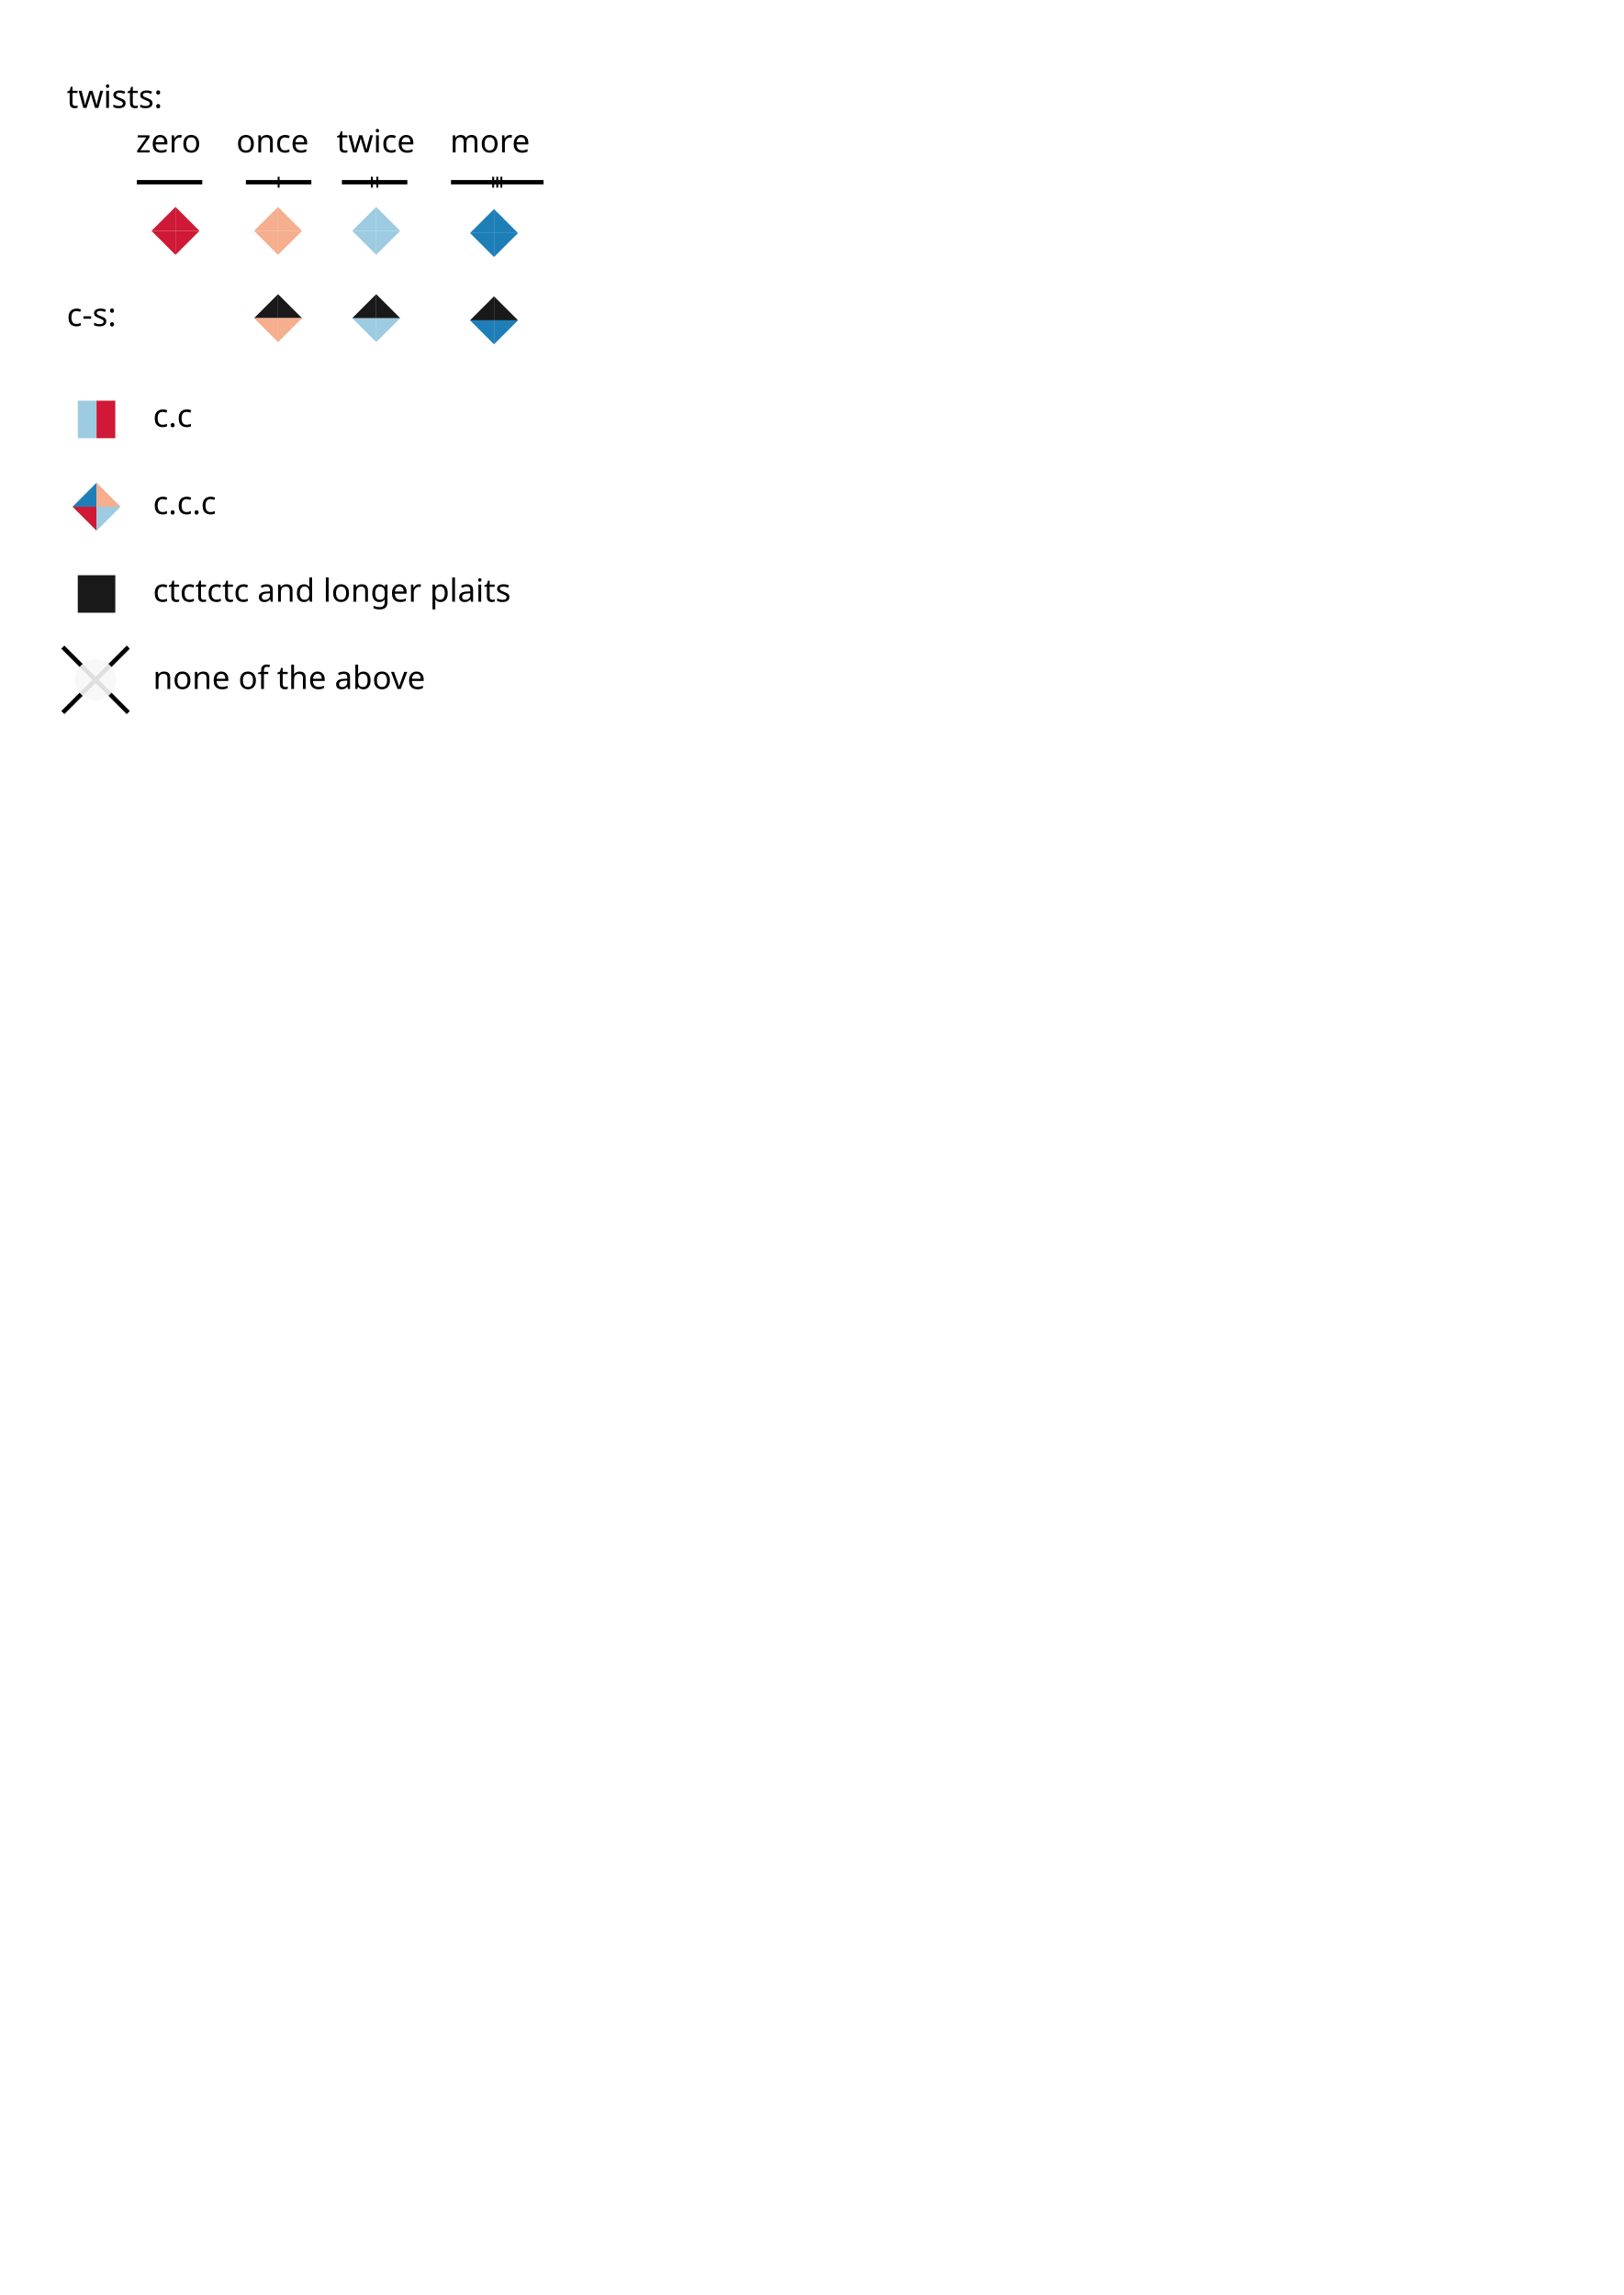
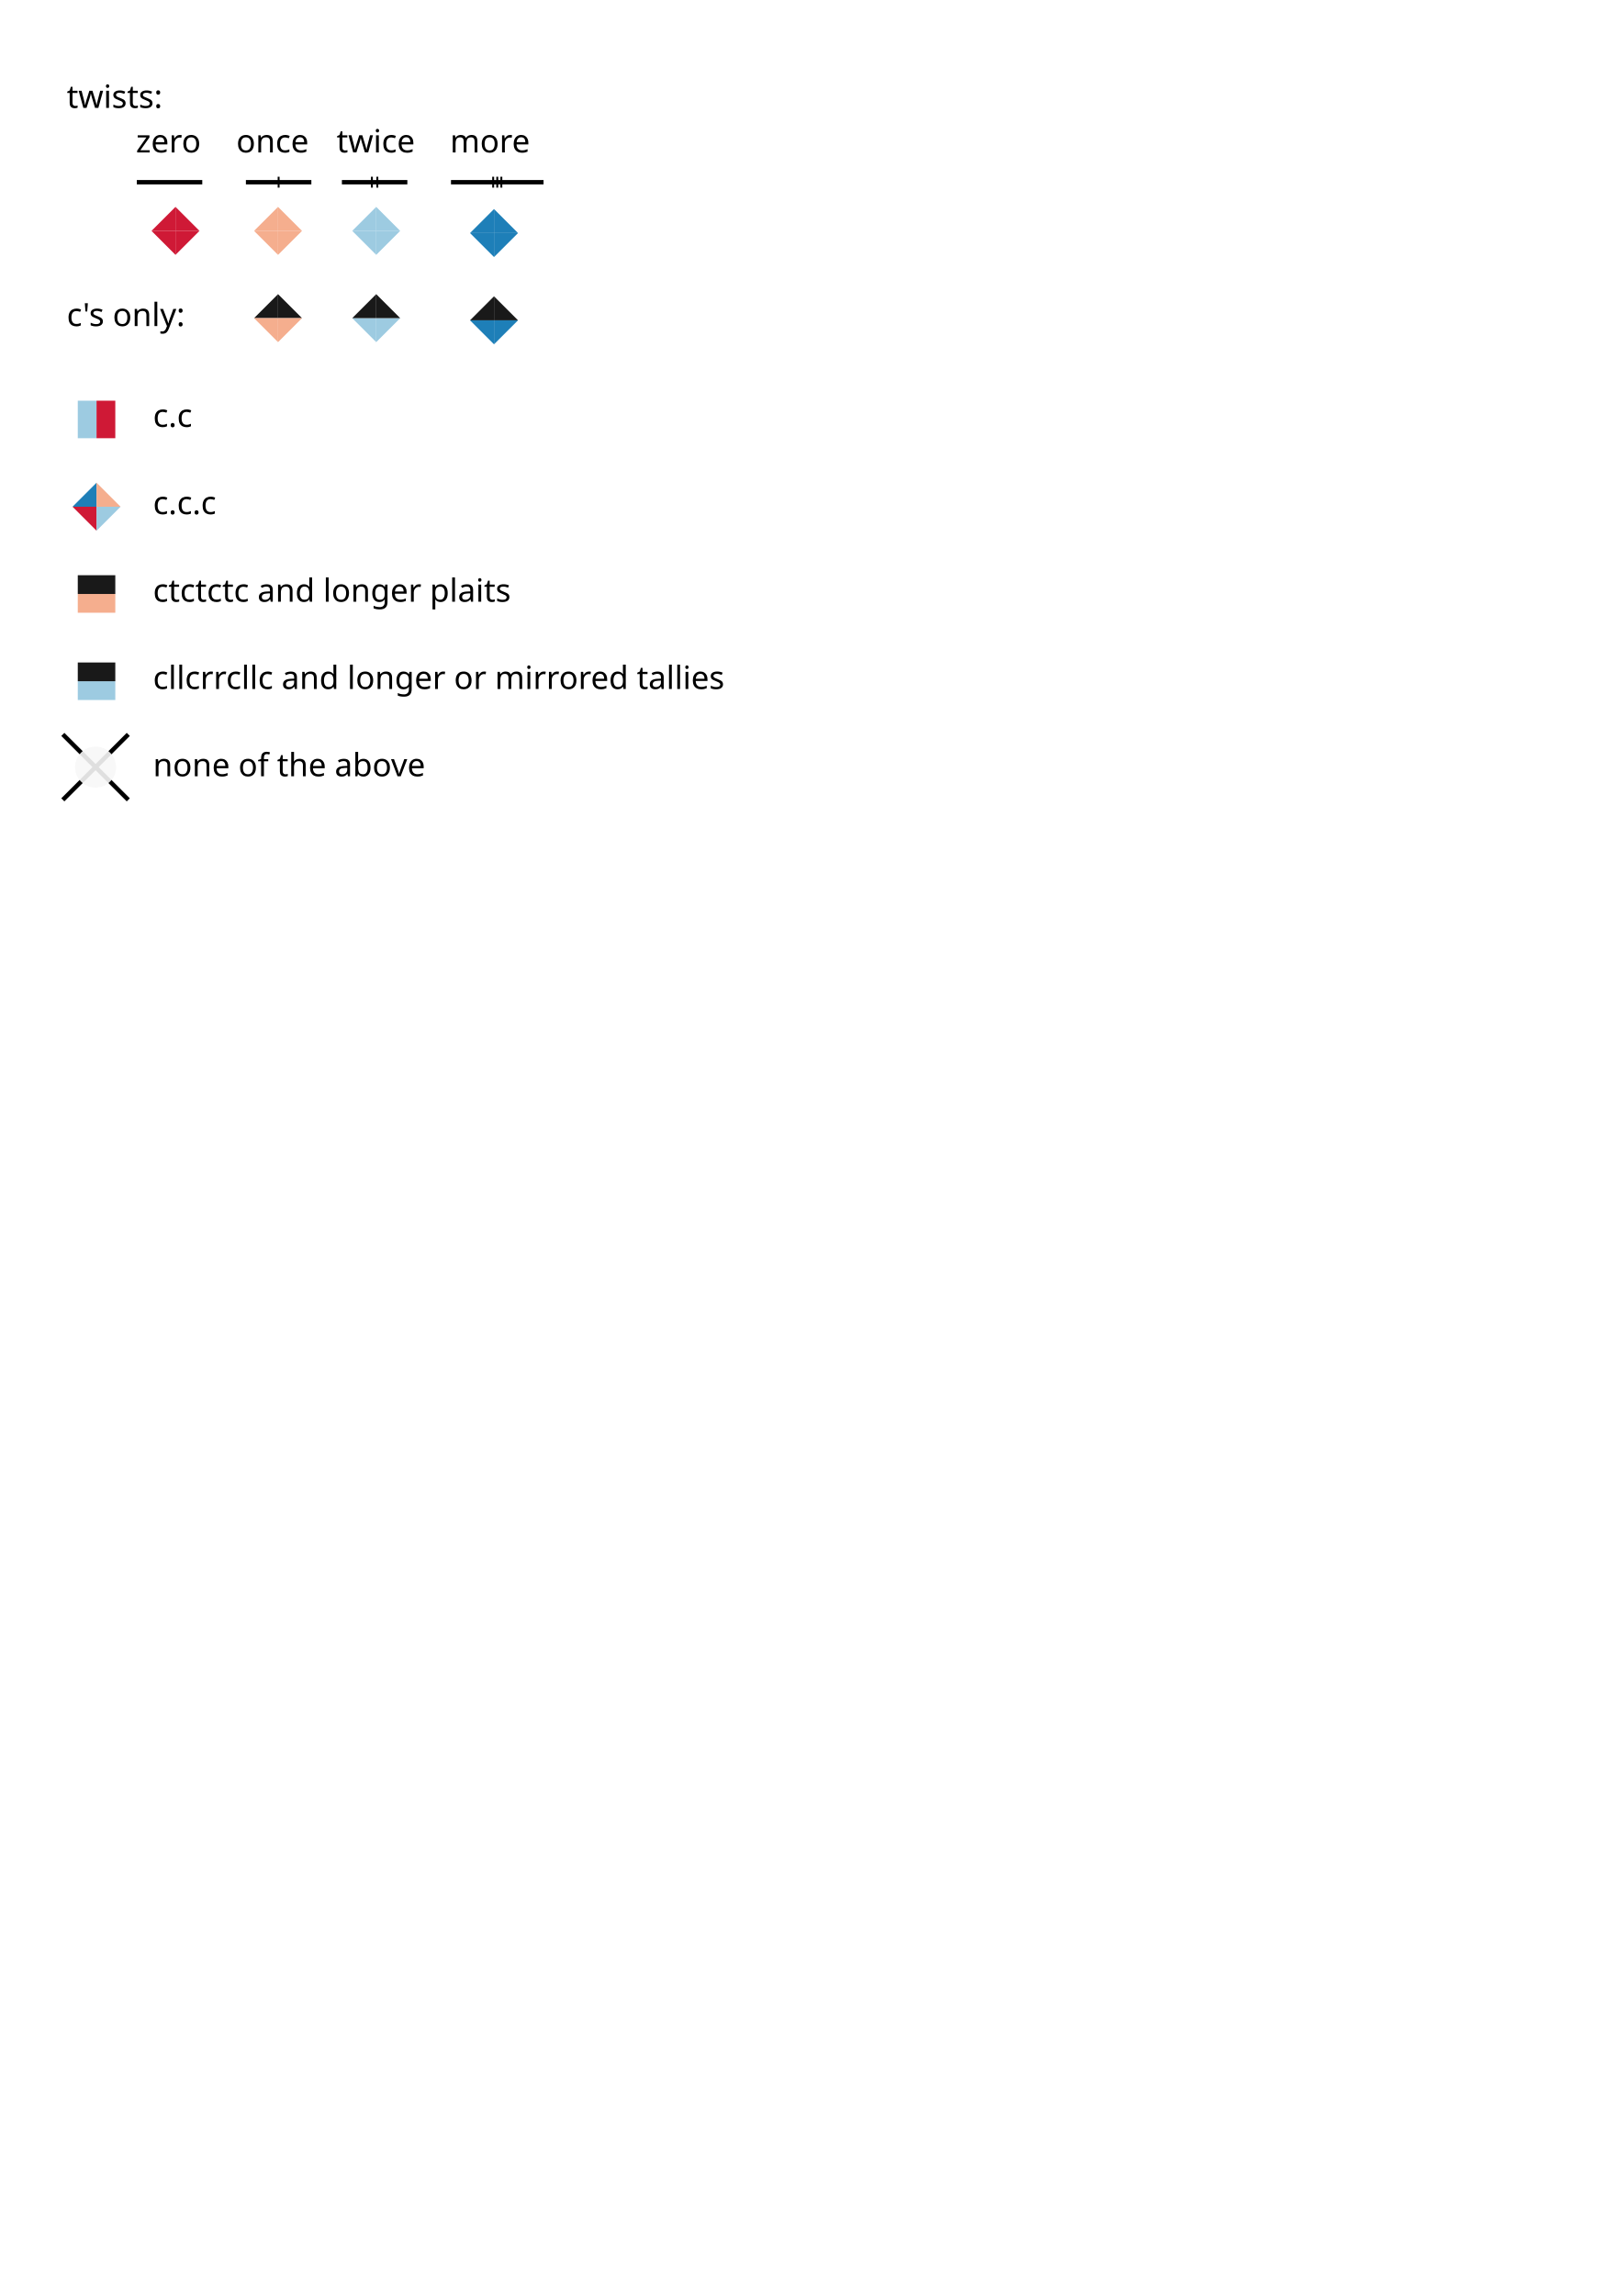
<svg xmlns="http://www.w3.org/2000/svg" id="svg2" version="1.1" width="744" height="1052">
  <defs id="defs842">
    <rect x="360.815" y="426.521" width="79.3" height="39.65" id="rect1094" />
    <marker id="twist-1" viewBox="-2 -2 4 4" markerWidth="5" markerHeight="5" orient="auto" markerUnits="userSpaceOnUse">
      <path d="M 0,2 0,-2" fill="#000" stroke="#000" stroke-width="1px" id="path833" />
    </marker>
    <marker id="twist-2" viewBox="-2 -2 4 4" markerWidth="5" markerHeight="5" orient="auto" markerUnits="userSpaceOnUse">
      <path d="M -1,2 V -2 M 1,2 1,-2" fill="#000" stroke="#000" stroke-width="1px" id="path836" />
    </marker>
    <marker id="twist-3" viewBox="-2 -2 4 4" markerWidth="5" markerHeight="5" orient="auto" markerUnits="userSpaceOnUse">
      <path d="M 1,-2 H -1 V 2 H 1 Z" fill="#000" stroke="#000" stroke-width="1px" id="path839" />
    </marker>
    <marker id="twist-1-5" viewBox="-2 -2 4 4" markerWidth="5" markerHeight="5" orient="auto" markerUnits="userSpaceOnUse">
      <path d="M 0,2 V -2" fill="#000000" stroke="#000000" stroke-width="0.7px" id="path4491" />
    </marker>
    <marker id="twist-2-3" viewBox="-2 -2 4 4" markerWidth="5" markerHeight="5" orient="auto" markerUnits="userSpaceOnUse">
      <path d="M -1,2 V -2 M 1,2 V -2" fill="#000000" stroke="#000000" stroke-width="0.7px" id="path4494" />
    </marker>
    <marker id="twist-3-0" viewBox="-2 -2 4 4" markerWidth="5" markerHeight="5" orient="auto" markerUnits="userSpaceOnUse">
      <path d="m -1.5,2 v -4 m 3,4 V -2 M 0,2 v -4" fill="#000000" stroke="#000000" stroke-width="0.7px" id="path4497" />
    </marker>
    <marker id="marker6058" viewBox="-2 -2 4 4" markerWidth="5" markerHeight="5" orient="auto" markerUnits="userSpaceOnUse">
      <path d="M 0,2 V -2" fill="#000000" stroke="#000000" stroke-width="0.7px" id="path6056" />
    </marker>
    <marker id="marker6062" viewBox="-2 -2 4 4" markerWidth="5" markerHeight="5" orient="auto" markerUnits="userSpaceOnUse">
      <path d="M -1,2 V -2 M 1,2 V -2" fill="#000000" stroke="#000000" stroke-width="0.7px" id="path6060" />
    </marker>
    <marker id="twist-3-0-8" viewBox="-2 -2 4 4" markerWidth="5" markerHeight="5" orient="auto" markerUnits="userSpaceOnUse">
      <path d="m -1.5,2 v -4 m 3,4 V -2 M 0,2 v -4" fill="#000000" stroke="#000000" stroke-width="0.7px" id="path4497-4" />
    </marker>
    <marker id="twist-1-3" viewBox="-2 -2 4 4" markerWidth="5" markerHeight="5" orient="auto" markerUnits="userSpaceOnUse">
      <path d="M 0,2 V -2" fill="#000000" stroke="#000000" stroke-width="0.7px" id="path6604" />
    </marker>
    <marker id="twist-2-8" viewBox="-2 -2 4 4" markerWidth="5" markerHeight="5" orient="auto" markerUnits="userSpaceOnUse">
      <path d="M -1,2 V -2 M 1,2 V -2" fill="#000000" stroke="#000000" stroke-width="0.7px" id="path6607" />
    </marker>
    <marker id="twist-3-2" viewBox="-2 -2 4 4" markerWidth="5" markerHeight="5" orient="auto" markerUnits="userSpaceOnUse">
      <path d="m -1.5,2 v -4 m 3,4 V -2 M 0,2 v -4" fill="#000000" stroke="#000000" stroke-width="0.7px" id="path6610" />
    </marker>
    <marker id="marker8171" viewBox="-2 -2 4 4" markerWidth="5" markerHeight="5" orient="auto" markerUnits="userSpaceOnUse">
      <path d="M -1,2 V -2 M 1,2 V -2" fill="#000000" stroke="#000000" stroke-width="0.7px" id="path8169" />
    </marker>
    <marker id="marker8175" viewBox="-2 -2 4 4" markerWidth="5" markerHeight="5" orient="auto" markerUnits="userSpaceOnUse">
      <path d="m -1.5,2 v -4 m 3,4 V -2 M 0,2 v -4" fill="#000000" stroke="#000000" stroke-width="0.7px" id="path8173" />
    </marker>
    <marker id="marker8179" viewBox="-2 -2 4 4" markerWidth="5" markerHeight="5" orient="auto" markerUnits="userSpaceOnUse">
      <path d="M -1,2 V -2 M 1,2 V -2" fill="#000000" stroke="#000000" stroke-width="0.7px" id="path8177" />
    </marker>
  </defs>
  <text xml:space="preserve" style="font-size:14.667px;line-height:1.25;font-family:sans-serif" x="62.289" y="69.878" id="text2181">
    <tspan id="tspan2179" x="62.289" y="69.878">zero</tspan>
  </text>
  <text xml:space="preserve" style="font-size:14.667px;line-height:1.25;font-family:sans-serif" x="108.289" y="69.878" id="text2185">
    <tspan id="tspan2183" x="108.289" y="69.878">once</tspan>
  </text>
  <text xml:space="preserve" style="font-size:14.667px;line-height:1.25;font-family:sans-serif" x="154.289" y="69.878" id="text2189">
    <tspan id="tspan2187" x="154.289" y="69.878">twice</tspan>
  </text>
  <text xml:space="preserve" style="font-size:14.667px;line-height:1.25;font-family:sans-serif" x="206.289" y="69.878" id="text2193">
    <tspan id="tspan2191" x="206.289" y="69.878">more</tspan>
  </text>
  <text xml:space="preserve" id="text1092" style="font-size:14.667px;line-height:1.25;font-family:sans-serif;white-space:pre;shape-inside:url(#rect1094);" transform="translate(1.244594,-192.2898)" />
  <text xml:space="preserve" style="font-size:14.667px;line-height:1.25;font-family:sans-serif" x="70.127" y="235.679" id="text6330">
    <tspan id="tspan6328" x="70.127" y="235.679">c.c.c</tspan>
  </text>
  <g class="node" transform="matrix(2,0,0,2,44.25125,232.2722)" id="g6342">
    <path d="M -5.5,0 0,-5.5 V 0 Z" style="opacity:0.9;fill:#0571b0;stroke:none" id="path6334" />
    <path d="M 5.5,0 0,-5.5 V 0 Z" style="opacity:0.9;fill:#f4a582;stroke:none" id="path6336" />
    <path d="M -5.5,0 0,5.5 V 0 Z" style="opacity:0.9;fill:#ca0020;stroke:none" id="path6338" />
    <path d="M 5.5,0 0,5.5 V 0 Z" style="opacity:0.9;fill:#92c5de;stroke:none" id="path6340" />
  </g>
  <text xml:space="preserve" style="font-size:14.667px;line-height:1.25;font-family:sans-serif" x="70.127" y="195.678" id="text6346">
    <tspan id="tspan6344" x="70.127" y="195.678">c.c</tspan>
  </text>
  <text xml:space="preserve" style="font-size:14.667px;line-height:1.25;font-family:sans-serif" x="70.127" y="275.826" id="text6372">
    <tspan id="tspan6370" x="70.127" y="275.826">ctctctc and longer plaits</tspan>
  </text>
-   <g class="node" transform="matrix(2,0,0,2,44.25125,272.2722)" id="g6402">
-     <path d="M -4.3,-4.3 H 4.3 V 4.3 H -4.3 Z" style="opacity:0.9;fill:#000000;stroke:none" id="path6400" />
-   </g>
  <path d="m 116.444,105.829 11,-11 v 11 z" style="opacity:0.9;fill:#f4a582;stroke:none;stroke-width:2" id="path6406" />
  <path d="m 91.444,105.829 -11,-11 v 11 z" style="opacity:0.9;fill:#ca0020;stroke:none;stroke-width:2" id="path6408" />
  <path d="m 116.444,105.829 11,11 v -11 z" style="opacity:0.9;fill:#f4a582;stroke:none;stroke-width:2" id="path6410" />
  <path d="m 91.444,105.829 -11,11 v -11 z" style="opacity:0.9;fill:#ca0020;stroke:none;stroke-width:2" id="path6412" />
  <path d="m 69.444,105.829 11,-11 v 11 z" style="opacity:0.9;fill:#ca0020;stroke:none;stroke-width:2" id="path6420" />
  <path d="m 69.444,105.829 11,11 v -11 z" style="opacity:0.9;fill:#ca0020;stroke:none;stroke-width:2" id="path6422" />
  <path d="m 138.444,105.829 -11,-11 v 11 z" style="opacity:0.9;fill:#f4a582;stroke:none;stroke-width:2" id="path6424" />
  <path d="m 138.444,105.829 -11,11 v -11 z" style="opacity:0.9;fill:#f4a582;stroke:none;stroke-width:2" id="path6426" />
  <path d="m 183.444,105.829 -11,11 v -11 z" style="opacity:0.9;fill:#92c5de;stroke:none;stroke-width:2" id="path6340-0" />
  <path d="m 183.444,105.829 -11,-11 v 11 z" style="opacity:0.9;fill:#92c5de;stroke:none;stroke-width:2" id="path6448" />
  <path d="m 161.444,105.829 11,11 v -11 z" style="opacity:0.9;fill:#92c5de;stroke:none;stroke-width:2" id="path6450" />
  <path d="m 161.444,105.829 11,-11 v 11 z" style="opacity:0.9;fill:#92c5de;stroke:none;stroke-width:2" id="path6452" />
  <path d="m 237.444,106.829 -11,-11 v 11 z" style="opacity:0.9;fill:#0571b0;stroke:none;stroke-width:2" id="path6334-8" />
  <path d="m 237.444,106.829 -11,11 v -11 z" style="opacity:0.9;fill:#0571b0;stroke:none;stroke-width:2" id="path6476" />
  <path d="m 215.444,106.829 11,-11 v 11 z" style="opacity:0.9;fill:#0571b0;stroke:none;stroke-width:2" id="path6478" />
  <path d="m 215.444,106.829 11,11 v -11 z" style="opacity:0.9;fill:#0571b0;stroke:none;stroke-width:2" id="path6480" />
  <path class="link" d="m 249.143,83.523 h -21.213 -21.213" style="fill:none;stroke:#000000;stroke-width:2px;marker-mid:url(#twist-3-0-8)" id="path4534-4" />
  <path class="link" d="m 186.716,83.523 h -15 -15" style="fill:none;stroke:#000000;stroke-width:2px;marker-mid:url(#twist-2-3)" id="path6580" />
  <path class="link" d="m 112.716,83.523 h 15 15" style="fill:none;stroke:#000000;stroke-width:2px;marker-mid:url(#twist-1-5)" id="path6582" />
  <path class="link" d="m 92.716,83.523 h -30" style="fill:none;stroke:#000000;stroke-width:2px" id="path6584" />
  <path class="link" d="m -80.201,39.634 h 15 15" style="fill:none;stroke:#000000;stroke-width:2px;marker-mid:url(#twist-1-3)" id="path6653" />
  <path class="link" d="M -20.201,39.634 H -50.201" style="fill:none;stroke:#000000;stroke-width:2px" id="path6655" />
  <path class="link" d="m -80.201,39.634 v 30" style="fill:none;stroke:#000000;stroke-width:2px" id="path6671" />
  <path class="link" d="m -50.201,39.634 -30,30" style="fill:none;stroke:#000000;stroke-width:2px" id="path6673" />
  <path class="link" d="m -50.201,39.634 30,30" style="fill:none;stroke:#000000;stroke-width:2px" id="path6675" />
  <path class="link" d="m -20.201,39.634 v 30" style="fill:none;stroke:#000000;stroke-width:2px" id="path6677" />
  <path class="link" d="m -80.201,69.634 v 15 15" style="fill:none;stroke:#000000;stroke-width:2px;marker-mid:url(#twist-2-8)" id="path6691" />
  <path class="link" d="m -50.201,99.634 h -15 -15" style="fill:none;stroke:#000000;stroke-width:2px;marker-mid:url(#twist-3-2)" id="path6693" />
  <path class="link" d="m -80.201,69.634 15,15 15,15" style="fill:none;stroke:#000000;stroke-width:2px;marker-mid:url(#twist-2-8)" id="path6695" />
  <path class="link" d="m -20.201,69.634 -15,15 -15,15" style="fill:none;stroke:#000000;stroke-width:2px;marker-mid:url(#twist-3-2)" id="path6697" />
  <path class="link" d="m -50.201,99.634 h 30" style="fill:none;stroke:#000000;stroke-width:2px" id="path6699" />
  <path class="link" d="m -20.201,69.634 v 15 15" style="fill:none;stroke:#000000;stroke-width:2px;marker-mid:url(#twist-2-8)" id="path6701" />
  <g class="node" transform="matrix(2,0,0,2,-80.20106,39.63373)" id="g7017">
    <path d="M -5.5,0 0,5.5 5.5,0 0,-5.5 Z" style="opacity:0.9;fill:#000000;stroke:none" id="path7015" />
  </g>
  <g class="node" transform="matrix(2,0,0,2,-50.20106,39.63373)" id="g7029">
    <path d="M -5.5,0 0,-5.5 V 0 Z" style="opacity:0.9;fill:#0571b0;stroke:none" id="path7021" />
    <path d="M 5.5,0 0,-5.5 V 0 Z" style="opacity:0.9;fill:#f4a582;stroke:none" id="path7023" />
    <path d="M -5.5,0 0,5.5 V 0 Z" style="opacity:0.9;fill:#ca0020;stroke:none" id="path7025" />
    <path d="M 5.5,0 0,5.5 V 0 Z" style="opacity:0.9;fill:#92c5de;stroke:none" id="path7027" />
  </g>
  <g class="node" transform="matrix(2,0,0,2,-20.20106,39.63373)" id="g7041">
    <path d="M -5.5,0 0,-5.5 V 0 Z" style="opacity:0.9;fill:#f4a582;stroke:none" id="path7033" />
    <path d="M 5.5,0 0,-5.5 V 0 Z" style="opacity:0.9;fill:#ca0020;stroke:none" id="path7035" />
    <path d="M -5.5,0 0,5.5 V 0 Z" style="opacity:0.9;fill:#f4a582;stroke:none" id="path7037" />
    <path d="M 5.5,0 0,5.5 V 0 Z" style="opacity:0.9;fill:#ca0020;stroke:none" id="path7039" />
  </g>
  <g class="node" transform="matrix(2,0,0,2,-80.20106,69.63373)" id="g7077">
    <path d="M -4.3,-4.3 H 4.3 V 4.3 H -4.3 Z" style="opacity:0.9;fill:#000000;stroke:none" id="path7075" />
  </g>
  <path class="node" d="m -10.801,69.634 a 9.4,9.4 0 0 1 -9.4,9.4 9.4,9.4 0 0 1 -9.4,-9.4 9.4,9.4 0 0 1 9.4,-9.4 9.4,9.4 0 0 1 9.4,9.4 z" style="opacity:0.9;fill:#f7f7f7;stroke:none;stroke-width:2" id="path7081">
    </path>
  <g class="node" transform="matrix(2,0,0,2,-80.20106,99.63373)" id="g7117">
    <path d="M -5.5,0 0,-5.5 V 0 Z" style="opacity:0.9;fill:#f4a582;stroke:none" id="path7109" />
    <path d="M 5.5,0 0,-5.5 V 0 Z" style="opacity:0.9;fill:#ca0020;stroke:none" id="path7111" />
    <path d="M -5.5,0 0,5.5 V 0 Z" style="opacity:0.9;fill:#f4a582;stroke:none" id="path7113" />
    <path d="M 5.5,0 0,5.5 V 0 Z" style="opacity:0.9;fill:#ca0020;stroke:none" id="path7115" />
  </g>
  <g class="node" transform="matrix(2,0,0,2,-50.20106,99.63373)" id="g7125">
    <path d="M -4.3,-4.3 H 0 v 8.6 h -4.3 z" style="opacity:0.9;fill:#92c5de;stroke:none" id="path7121" />
    <path d="M 0,-4.3 H 4.3 V 4.3 H 0 Z" style="opacity:0.9;fill:#ca0020;stroke:none" id="path7123" />
  </g>
  <g class="node" transform="matrix(2,0,0,2,-20.20106,99.63373)" id="g7131">
    <path d="M -5.5,0 0,5.5 5.5,0 0,-5.5 Z" style="opacity:0.9;fill:#000000;stroke:none" id="path7129" />
  </g>
  <g class="node" transform="matrix(2,0,0,2,44.25125,192.2722)" id="g8519">
    <path d="M -4.3,-4.3 H 0 v 8.6 h -4.3 z" style="opacity:0.9;fill:#92c5de;stroke:none" id="path8515" />
    <path d="M 0,-4.3 H 4.3 V 4.3 H 0 Z" style="opacity:0.9;fill:#ca0020;stroke:none" id="path8517" />
  </g>
  <text xml:space="preserve" style="font-size:14.667px;line-height:1.25;font-family:sans-serif" x="30.599" y="49.462" id="text8523">
    <tspan id="tspan8521" x="30.599" y="49.462">twists:</tspan>
  </text>
-   <path class="link" d="m 28.799,296.634 15,15" style="fill:none;stroke:#000000;stroke-width:2px" id="path8525" />
-   <path class="link" d="m 58.799,296.634 -15,15" style="fill:none;stroke:#000000;stroke-width:2px" id="path8531" />
-   <path class="link" d="m 28.799,326.634 15,-15" style="fill:none;stroke:#000000;stroke-width:2px" id="path8533" />
-   <path class="link" d="m 58.799,326.634 -15,-15" style="fill:none;stroke:#000000;stroke-width:2px" id="path8535" />
-   <path class="node" d="m 53.199,311.634 a 9.4,9.4 0 0 1 -9.4,9.4 9.4,9.4 0 0 1 -9.4,-9.4 9.4,9.4 0 0 1 9.4,-9.4 9.4,9.4 0 0 1 9.4,9.4 z" style="opacity:0.9;fill:#f7f7f7;stroke:none;stroke-width:2" id="path8529">
+   <path class="link" d="m 28.799,336.634 15,15" style="fill:none;stroke:#000000;stroke-width:2px" id="path8525" />
+   <path class="link" d="m 58.799,336.634 -15,15" style="fill:none;stroke:#000000;stroke-width:2px" id="path8531" />
+   <path class="link" d="m 28.799,366.634 15,-15" style="fill:none;stroke:#000000;stroke-width:2px" id="path8533" />
+   <path class="link" d="m 58.799,366.634 -15,-15" style="fill:none;stroke:#000000;stroke-width:2px" id="path8535" />
+   <path class="node" d="m 53.199,351.634 a 9.4,9.4 0 0 1 -9.4,9.4 9.4,9.4 0 0 1 -9.4,-9.4 9.4,9.4 0 0 1 9.4,-9.4 9.4,9.4 0 0 1 9.4,9.4 z" style="opacity:0.9;fill:#f7f7f7;stroke:none;stroke-width:2" id="path8529">
    </path>
-   <text xml:space="preserve" style="font-size:14.667px;line-height:1.25;font-family:sans-serif" x="70.127" y="315.826" id="text8539">
-     <tspan id="tspan8537" x="70.127" y="315.826">none of the above</tspan>
+   <text xml:space="preserve" style="font-size:14.667px;line-height:1.25;font-family:sans-serif" x="70.127" y="355.826" id="text8539">
+     <tspan id="tspan8537" x="70.127" y="355.826">none of the above</tspan>
  </text>
  <text xml:space="preserve" style="font-size:14.667px;line-height:1.25;font-family:sans-serif" x="30.599" y="149.462" id="text13266">
-     <tspan id="tspan13264" x="30.599" y="149.462">c-s:</tspan>
+     <tspan id="tspan13264" x="30.599" y="149.462">c's only:</tspan>
  </text>
  <path d="m 116.444,145.829 11,-11 v 11 z" style="opacity:0.9;fill:#000000;fill-opacity:1;stroke:none;stroke-width:2" id="path13268" />
  <path d="m 116.444,145.829 11,11 v -11 z" style="opacity:0.9;fill:#f4a582;stroke:none;stroke-width:2" id="path13270" />
  <path d="m 138.444,145.829 -11,-11 v 11 z" style="opacity:0.9;fill:#000000;fill-opacity:1;stroke:none;stroke-width:2" id="path13272" />
  <path d="m 138.444,145.829 -11,11 v -11 z" style="opacity:0.9;fill:#f4a582;stroke:none;stroke-width:2" id="path13274" />
  <path d="m 183.444,145.829 -11,11 v -11 z" style="opacity:0.9;fill:#92c5de;stroke:none;stroke-width:2" id="path13276" />
  <path d="m 183.444,145.829 -11,-11 v 11 z" style="opacity:0.9;fill:#000000;fill-opacity:1;stroke:none;stroke-width:2" id="path13278" />
  <path d="m 161.444,145.829 11,11 v -11 z" style="opacity:0.9;fill:#92c5de;stroke:none;stroke-width:2" id="path13280" />
  <path d="m 161.444,145.829 11,-11 v 11 z" style="opacity:0.9;fill:#000000;fill-opacity:1;stroke:none;stroke-width:2" id="path13282" />
  <path d="m 237.444,146.829 -11,-11 v 11 z" style="opacity:0.9;fill:#000000;fill-opacity:1;stroke:none;stroke-width:2" id="path13284" />
  <path d="m 237.444,146.829 -11,11 v -11 z" style="opacity:0.9;fill:#0571b0;stroke:none;stroke-width:2" id="path13286" />
  <path d="m 215.444,146.829 11,-11 v 11 z" style="opacity:0.9;fill:#000000;fill-opacity:1;stroke:none;stroke-width:2" id="path13288" />
  <path d="m 215.444,146.829 11,11 v -11 z" style="opacity:0.9;fill:#0571b0;stroke:none;stroke-width:2" id="path13290" />
+   <text xml:space="preserve" style="font-size:14.667px;line-height:1.25;font-family:sans-serif" x="70.127" y="315.826" id="text1077">
+     <tspan id="tspan1075" x="70.127" y="315.826">cllcrrcllc and longer or mirrored tallies</tspan>
+   </text>
+   <g class="node" transform="matrix(0,-2,2,0,44.25125,312.2722)" id="g1091">
+     <path d="M -4.3,-4.3 H 0 v 8.6 h -4.3 z" style="opacity:0.9;fill:#92c5de;stroke:none" id="path1087" />
+     <path d="M 0,-4.3 H 4.3 V 4.3 H 0 Z" style="opacity:0.9;fill:#000000;stroke:none" id="path1089" />
+   </g>
+   <g class="node" transform="matrix(0,-2,2,0,44.25125,272.2722)" id="g1099">
+     <path d="M -4.3,-4.3 H 0 v 8.6 h -4.3 z" style="opacity:0.9;fill:#f4a582;fill-opacity:1;stroke:none" id="path1095" />
+     <path d="M 0,-4.3 H 4.3 V 4.3 H 0 Z" style="opacity:0.9;fill:#000000;stroke:none" id="path1097" />
+   </g>
</svg>
